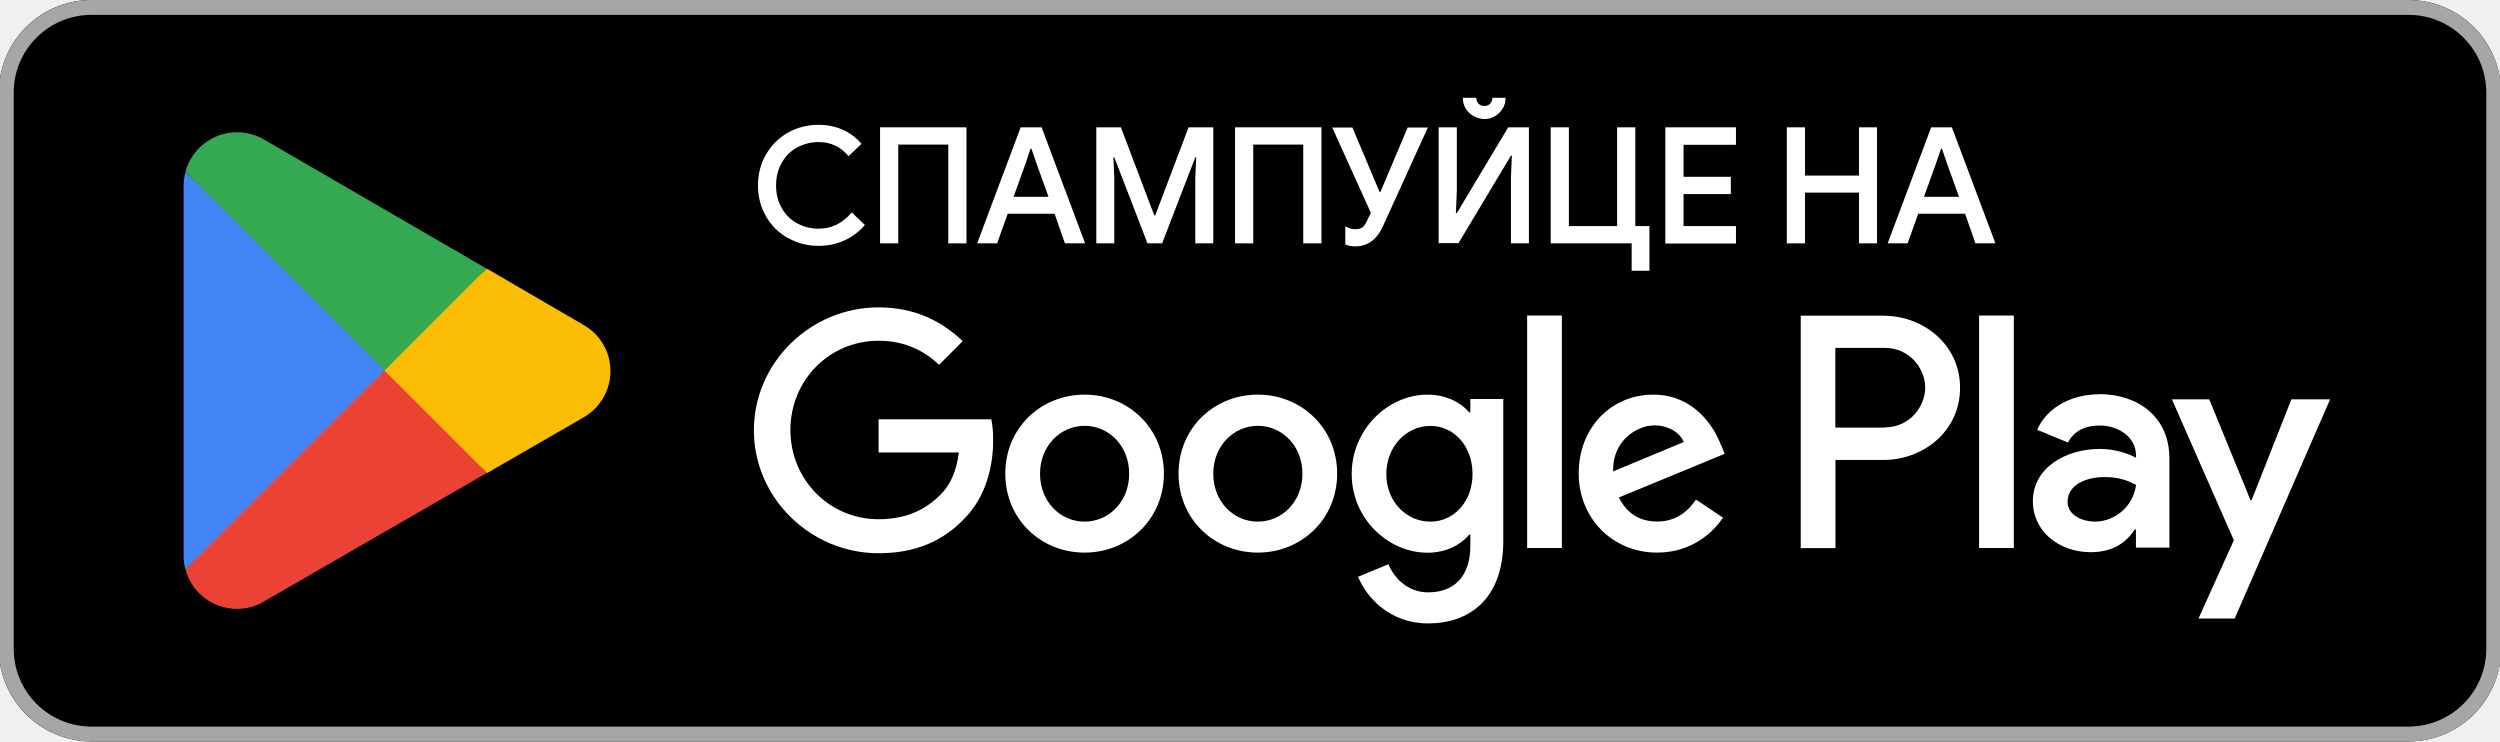
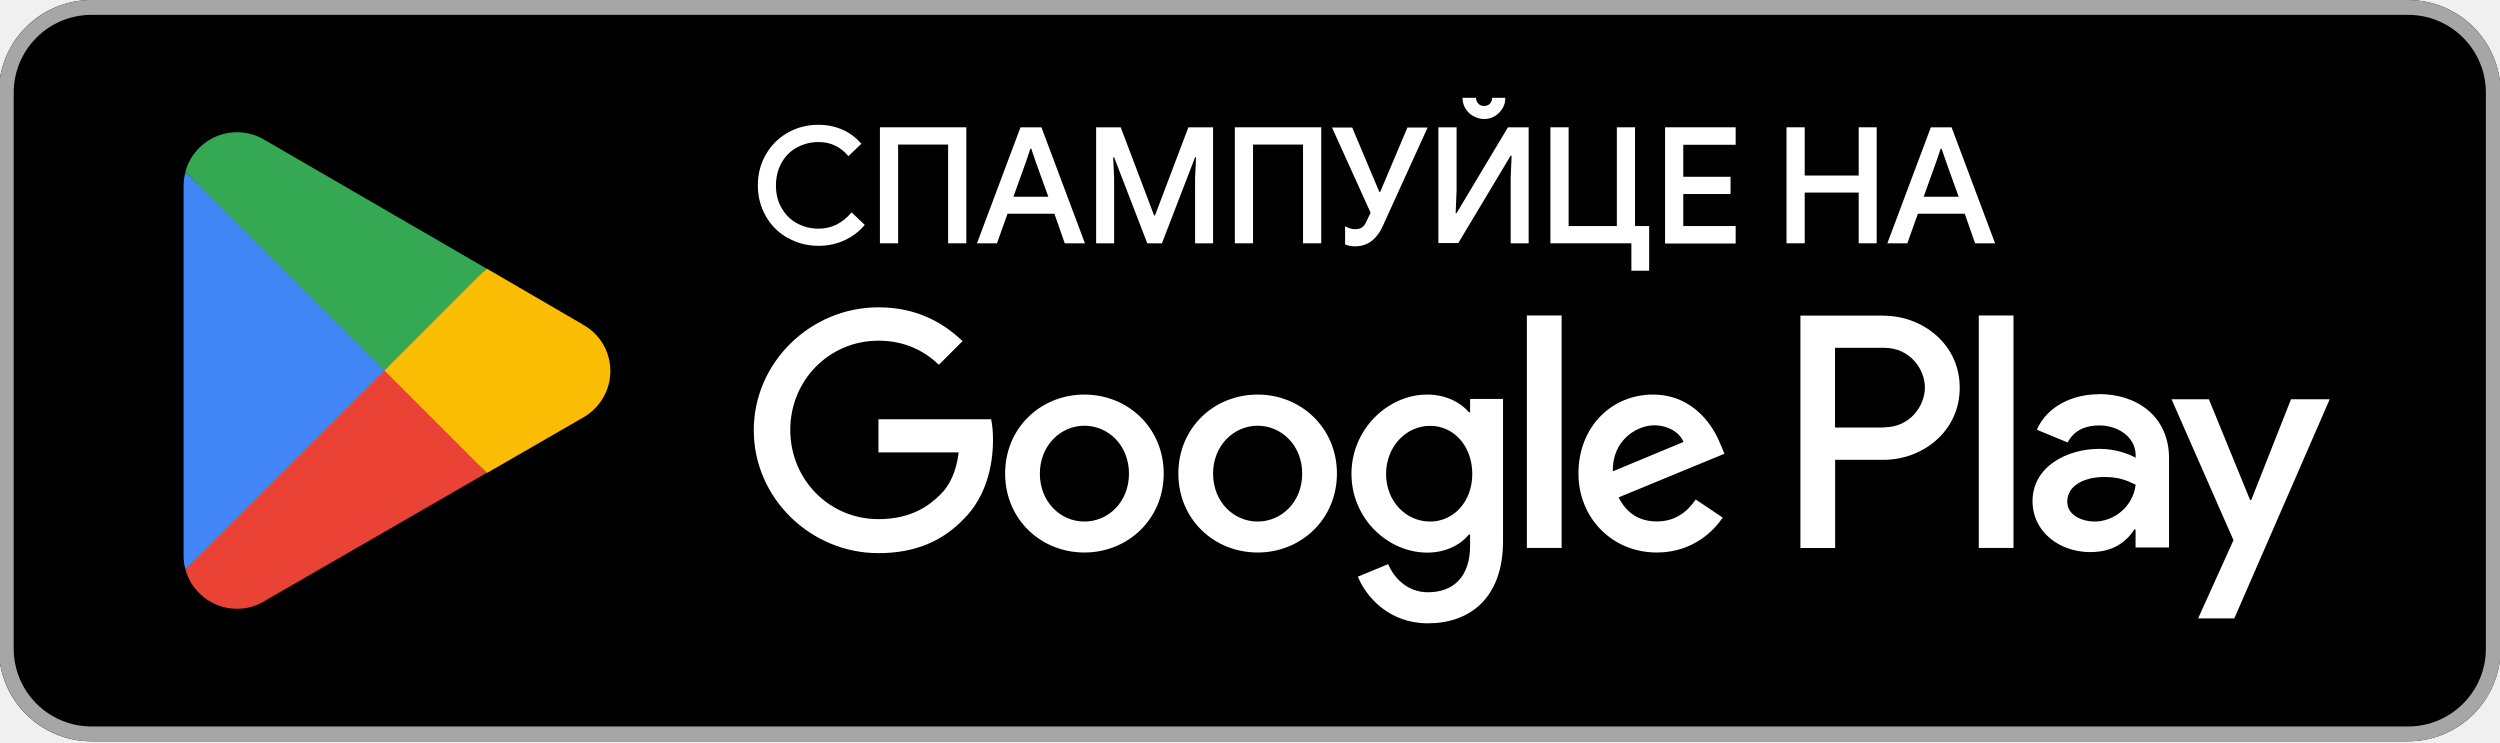
- <svg xmlns="http://www.w3.org/2000/svg" id="artwork" version="1.1" viewBox="0 0 238.96 70.87">
+ <svg xmlns="http://www.w3.org/2000/svg" id="artwork" version="1.1" viewBox="0 0 239 71">
  <defs>
    <style>
      .st0 {
        fill: #4285f4;
      }

      .st1 {
        fill: #a6a6a6;
      }

      .st2 {
        fill: #34a853;
      }

      .st3 {
        fill: #fbbc04;
      }

      .st4 {
        fill: #fff;
      }

      .st5 {
        fill: #ea4335;
      }
    </style>
  </defs>
  <g>
    <rect x="-.11" y="0" width="239.17" height="70.87" rx="8.86" ry="8.86" />
    <path class="st1" d="M230.21,1.42c4.11,0,7.44,3.33,7.44,7.44v53.15c0,4.11-3.33,7.44-7.44,7.44H8.75c-4.11,0-7.44-3.33-7.44-7.44V8.86C1.31,4.75,4.64,1.42,8.75,1.42h221.46M230.21,0H8.75C3.88,0-.11,3.99-.11,8.86v53.15c0,4.87,3.99,8.86,8.86,8.86h221.46c4.87,0,8.86-3.99,8.86-8.86V8.86C239.07,3.99,235.08,0,230.21,0h0Z" />
    <g>
      <path class="st5" d="M36.6,34.41l-18.87,20.02h0c.58,2.18,2.57,3.77,4.93,3.77.94,0,1.82-.25,2.59-.71l.05-.04,21.22-12.24-9.94-10.82h.02v.02Z" />
      <path class="st3" d="M55.68,31h0l-9.16-5.33-10.33,9.19,10.36,10.36,9.12-5.26c1.59-.87,2.68-2.55,2.68-4.48s-1.06-3.61-2.66-4.46h0l-.02-.02Z" />
      <path class="st0" d="M17.73,16.44c-.11.43-.18.85-.18,1.31v35.38c0,.46.05.89.18,1.31l19.51-19.51s-19.51-18.5-19.51-18.5Z" />
      <path class="st2" d="M36.74,35.43l9.76-9.76-21.21-12.3c-.76-.46-1.67-.73-2.64-.73-2.36,0-4.34,1.61-4.93,3.77h0l19.01,18.99h0v.02Z" />
    </g>
  </g>
  <g>
    <path class="st4" d="M75.3,22.75c-.89-.51-1.59-1.2-2.09-2.09-.51-.89-.76-1.88-.76-2.94s.25-2.06.76-2.94,1.2-1.59,2.09-2.09c.89-.51,1.88-.76,2.94-.76.83,0,1.59.16,2.29.46s1.29.76,1.82,1.35l-1.24,1.19c-.39-.46-.81-.8-1.28-1.01-.46-.23-.99-.34-1.59-.34-.74,0-1.42.18-2.04.51s-1.1.81-1.47,1.45c-.35.62-.55,1.35-.55,2.18s.18,1.56.55,2.18c.35.62.85,1.12,1.47,1.45s1.29.51,2.04.51c1.24,0,2.3-.51,3.17-1.56l1.26,1.2c-.53.64-1.19,1.12-1.93,1.47-.76.35-1.58.53-2.48.53-1.08,0-2.06-.25-2.94-.76h-.02Z" />
    <path class="st4" d="M84.12,12.17h8.26v11.09h-1.74v-9.44h-4.78v9.44h-1.74v-11.09Z" />
    <path class="st4" d="M97.58,12.17h1.98l4.16,11.09h-1.93l-.99-2.83h-4.48l-1.01,2.83h-1.91l4.16-11.09h.02ZM100.22,18.81l-1.19-3.3-.44-1.29h-.09l-.43,1.29-1.19,3.3h3.33Z" />
    <path class="st4" d="M104.78,12.17h2.36l3.19,8.42h.09l3.19-8.42h2.36v11.09h-1.72v-6.22l.09-2h-.09l-3.17,8.22h-1.4l-3.17-8.22h-.09l.09,2v6.22h-1.72s0-11.09,0-11.09Z" />
    <path class="st4" d="M118.05,12.17h8.26v11.09h-1.74v-9.44h-4.78v9.44h-1.74v-11.09Z" />
    <path class="st4" d="M128.59,23.31v-1.68c.34.19.66.28.94.28s.5-.05.67-.16c.16-.11.32-.32.44-.6l.39-.81-3.69-8.15h1.93l2.59,6.15h.09l2.6-6.15h1.93l-4.25,9.34c-.3.69-.69,1.2-1.12,1.52s-.96.5-1.56.5c-.39,0-.71-.07-.97-.19v-.04Z" />
    <path class="st4" d="M137.53,12.17h1.72v6.06l-.09,2.14h.09l4.91-8.2h1.98v11.09h-1.72v-6.24l.09-2.14h-.09l-5.01,8.36h-1.9v-11.09l.02.02ZM140.86,11.11c-.32-.18-.58-.43-.76-.73-.19-.3-.28-.66-.28-1.03h1.29c0,.21.07.41.21.55.14.16.34.23.57.23s.41-.07.55-.23c.14-.16.21-.34.21-.55h1.26c0,.39-.09.73-.28,1.03-.18.3-.44.55-.74.73s-.64.27-.99.27-.69-.09-1.01-.27h-.02Z" />
    <path class="st4" d="M155.94,23.26h-7.72v-11.09h1.74v9.44h4.61v-9.44h1.74v9.44h1.35v4.27h-1.7v-2.62Z" />
    <path class="st4" d="M159.18,12.17h6.75v1.67h-5.01v3.06h4.52v1.65h-4.52v3.06h5.01v1.67h-6.75v-11.11Z" />
    <path class="st4" d="M170.79,12.17h1.74v4.61h5.16v-4.61h1.72v11.09h-1.72v-4.85h-5.16v4.85h-1.74v-11.09Z" />
    <path class="st4" d="M184.59,12.17h1.98l4.16,11.09h-1.91l-.99-2.83h-4.48l-1.01,2.83h-1.91l4.16-11.09ZM187.25,18.81l-1.19-3.3-.44-1.29h-.09l-.44,1.29-1.19,3.3h3.35Z" />
  </g>
  <path class="st4" d="M120.23,37.72c-4.17,0-7.58,3.18-7.58,7.55s3.41,7.55,7.58,7.55,7.58-3.2,7.58-7.55-3.41-7.55-7.58-7.55ZM120.23,49.86c-2.3,0-4.26-1.89-4.26-4.58s1.98-4.58,4.26-4.58,4.26,1.87,4.26,4.58-1.98,4.58-4.26,4.58ZM103.67,37.72c-4.17,0-7.58,3.18-7.58,7.55s3.41,7.55,7.58,7.55,7.58-3.2,7.58-7.55-3.41-7.55-7.58-7.55ZM103.67,49.86c-2.3,0-4.26-1.89-4.26-4.58s1.98-4.58,4.26-4.58,4.26,1.87,4.26,4.58-1.98,4.58-4.26,4.58ZM83.98,40.05v3.2h7.67c-.23,1.82-.83,3.13-1.75,4.03-1.12,1.12-2.86,2.35-5.92,2.35-4.72,0-8.43-3.8-8.43-8.53s3.7-8.53,8.43-8.53c2.54,0,4.4.99,5.78,2.3l2.26-2.26c-1.92-1.83-4.46-3.23-8.05-3.23-6.47,0-11.91,5.26-11.91,11.75s5.44,11.75,11.91,11.75c3.5,0,6.13-1.13,8.19-3.29,2.12-2.12,2.77-5.1,2.77-7.5,0-.74-.05-1.44-.18-2.01h-10.78v-.02h.01ZM164.49,42.53c-.62-1.69-2.54-4.81-6.47-4.81s-7.12,3.06-7.12,7.55c0,4.23,3.2,7.55,7.5,7.55,3.46,0,5.48-2.12,6.29-3.34l-2.58-1.73c-.85,1.26-2.03,2.1-3.71,2.1s-2.9-.78-3.66-2.3l10.11-4.17-.34-.85h-.02ZM154.19,45.06c-.09-2.92,2.26-4.4,3.94-4.4,1.31,0,2.44.66,2.81,1.59l-6.75,2.81ZM145.97,52.38h3.32v-22.22h-3.32v22.22ZM140.54,39.41h-.11c-.74-.89-2.17-1.69-3.98-1.69-3.78,0-7.25,3.32-7.25,7.58s3.46,7.53,7.25,7.53c1.82,0,3.23-.8,3.98-1.73h.11v1.08c0,2.9-1.54,4.44-4.03,4.44-2.03,0-3.29-1.45-3.8-2.69l-2.9,1.2c.83,2.01,3.04,4.46,6.7,4.46,3.89,0,7.18-2.3,7.18-7.87v-13.58h-3.15v1.24ZM136.72,49.86c-2.3,0-4.21-1.92-4.21-4.55s1.92-4.6,4.21-4.6,4.03,1.96,4.03,4.6-1.78,4.55-4.03,4.55ZM180.06,30.17h-7.94v22.22h3.32v-8.43h4.63c3.68,0,7.28-2.67,7.28-6.89s-3.61-6.89-7.28-6.89h-.02.01ZM180.13,40.87h-4.7v-7.62h4.7c2.49,0,3.89,2.07,3.89,3.8s-1.4,3.8-3.89,3.8h0s0,.02,0,.02ZM200.64,37.69c-2.4,0-4.88,1.06-5.92,3.39l2.95,1.22c.62-1.22,1.8-1.63,3.02-1.63,1.71,0,3.46,1.03,3.48,2.86v.23c-.6-.34-1.89-.85-3.46-.85-3.18,0-6.4,1.75-6.4,4.99,0,2.97,2.6,4.88,5.51,4.88,2.22,0,3.46-.99,4.23-2.17h.11v1.73h3.2v-8.52c0-3.94-2.95-6.15-6.75-6.15h.04-.01ZM200.23,49.86c-1.08,0-2.6-.55-2.6-1.89,0-1.71,1.89-2.37,3.52-2.37,1.45,0,2.15.32,3.02.74-.25,2.07-2.03,3.52-3.94,3.52h0v-.02h0ZM219.02,38.17l-3.8,9.63h-.11l-3.94-9.63h-3.57l5.92,13.47-3.38,7.48h3.46l9.12-20.95h-3.7.01ZM189.17,52.38h3.32v-22.22h-3.32v22.22Z" />
</svg>
